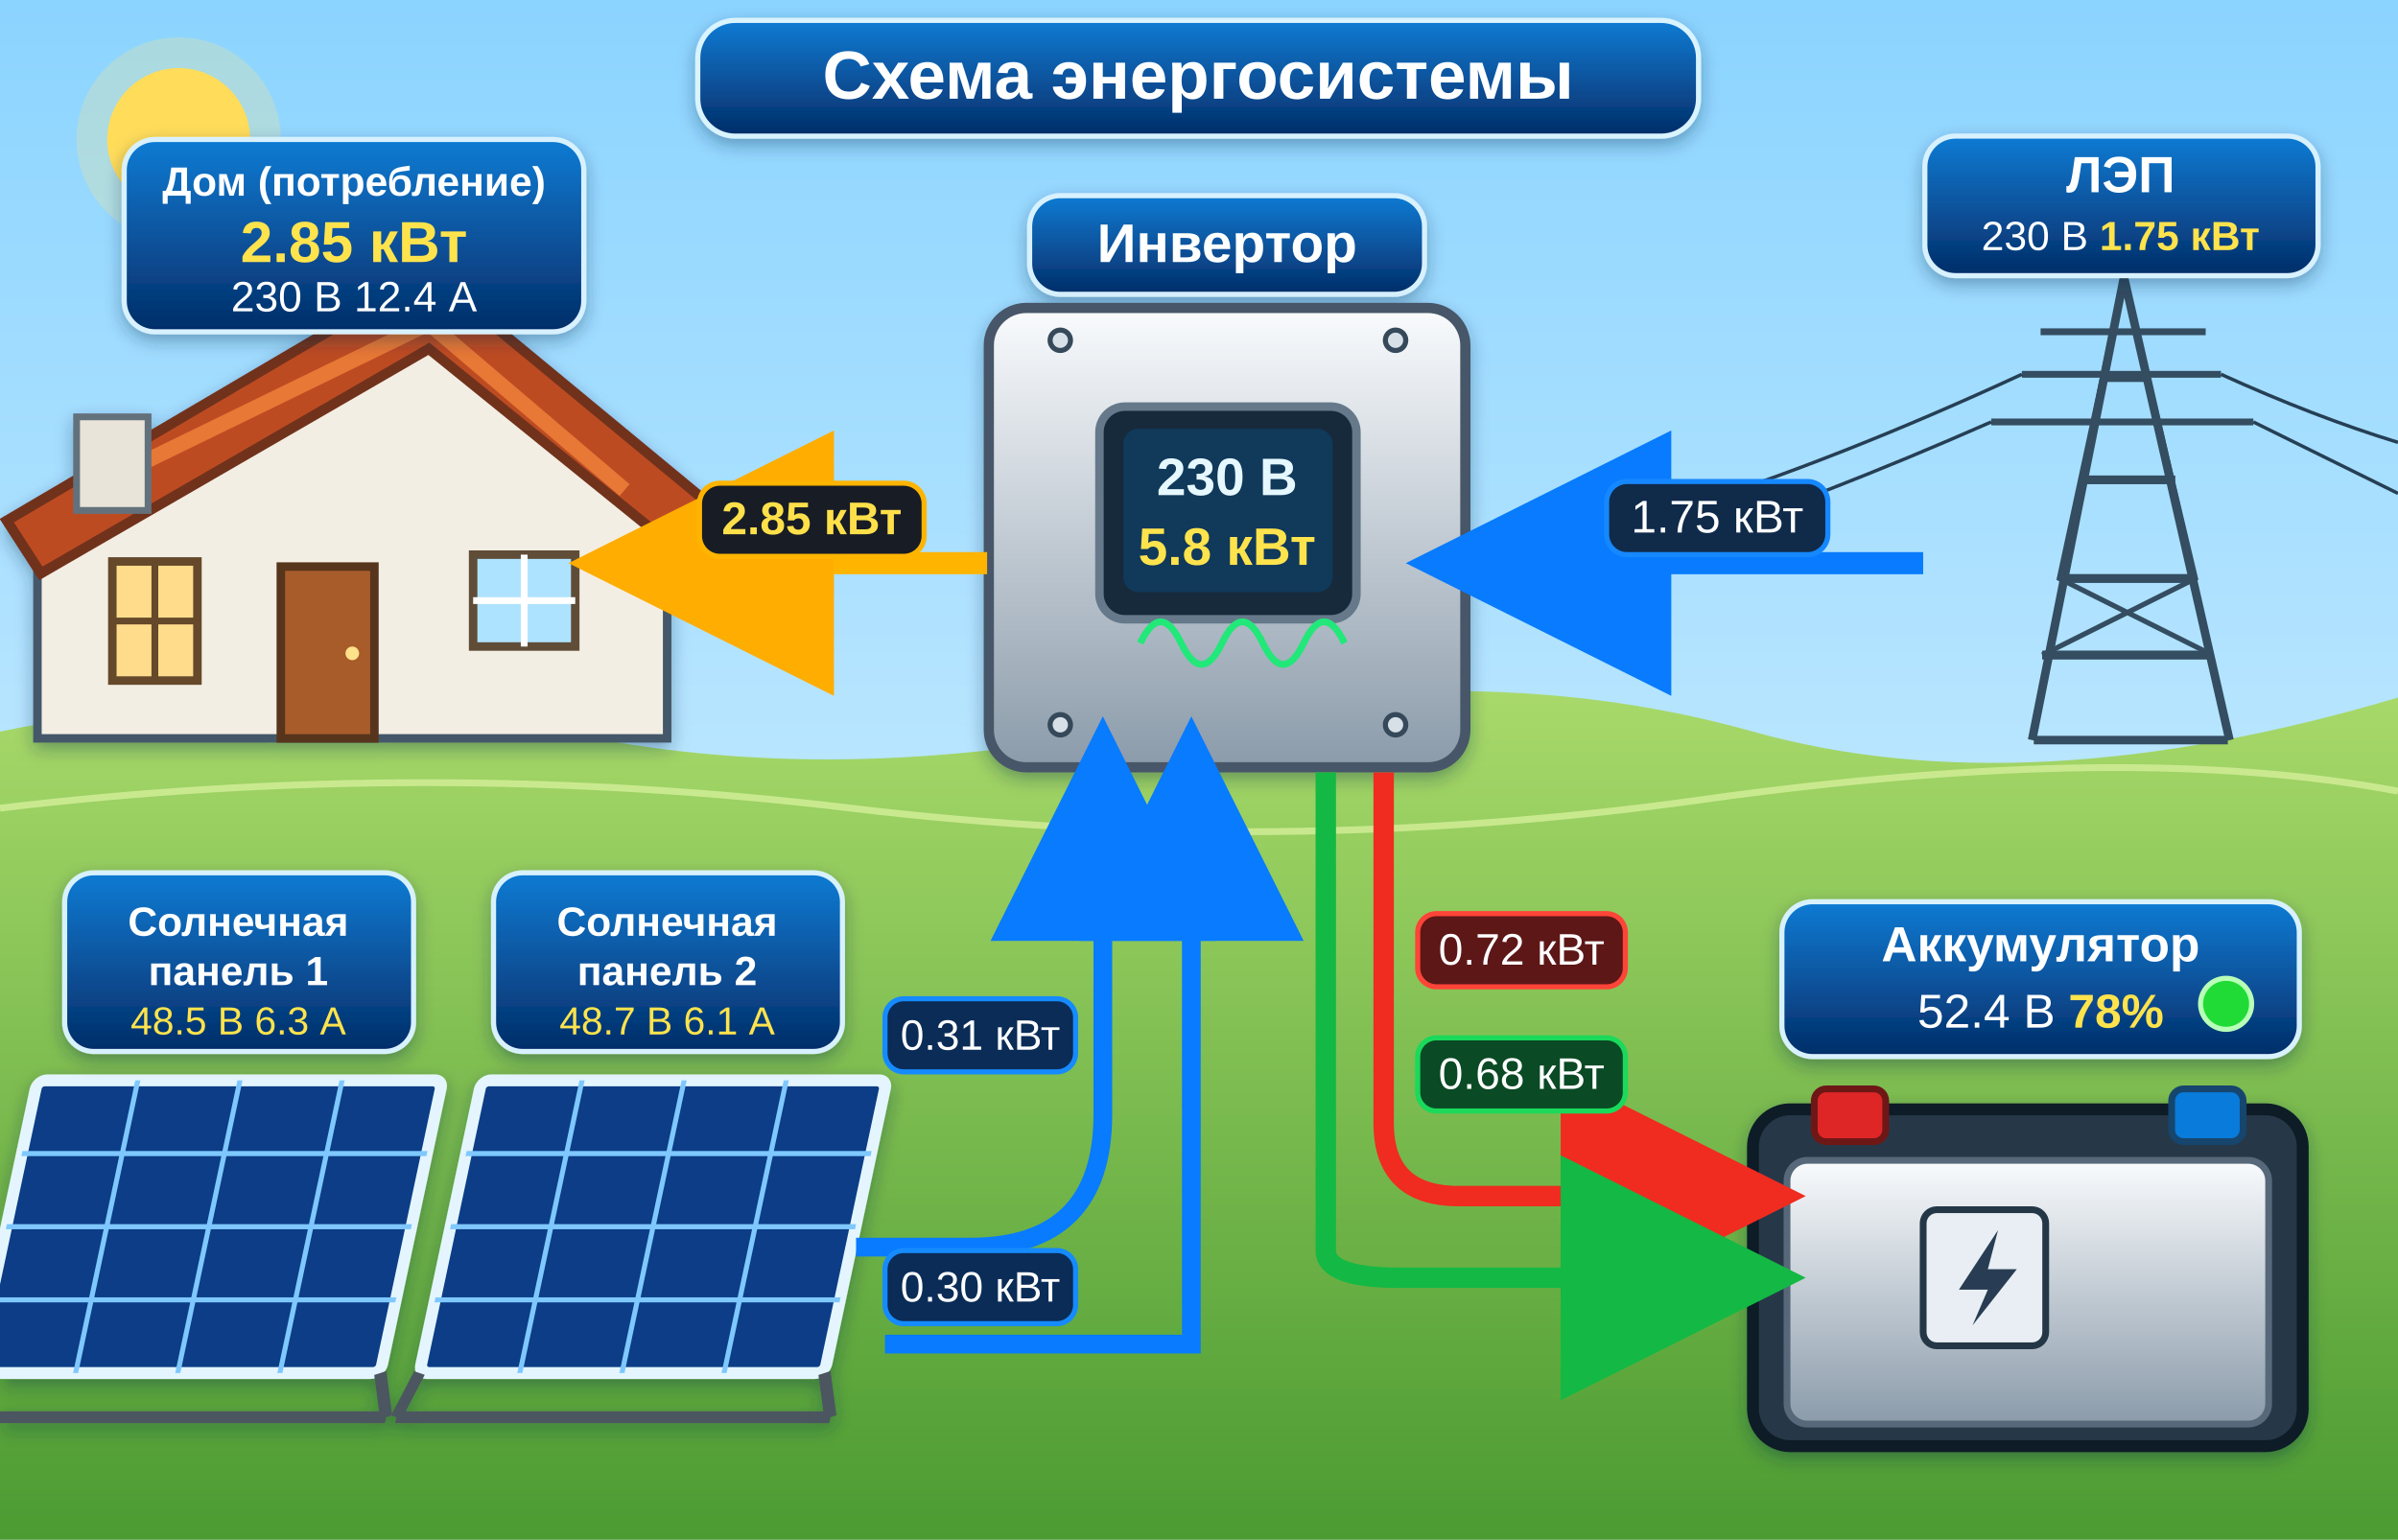
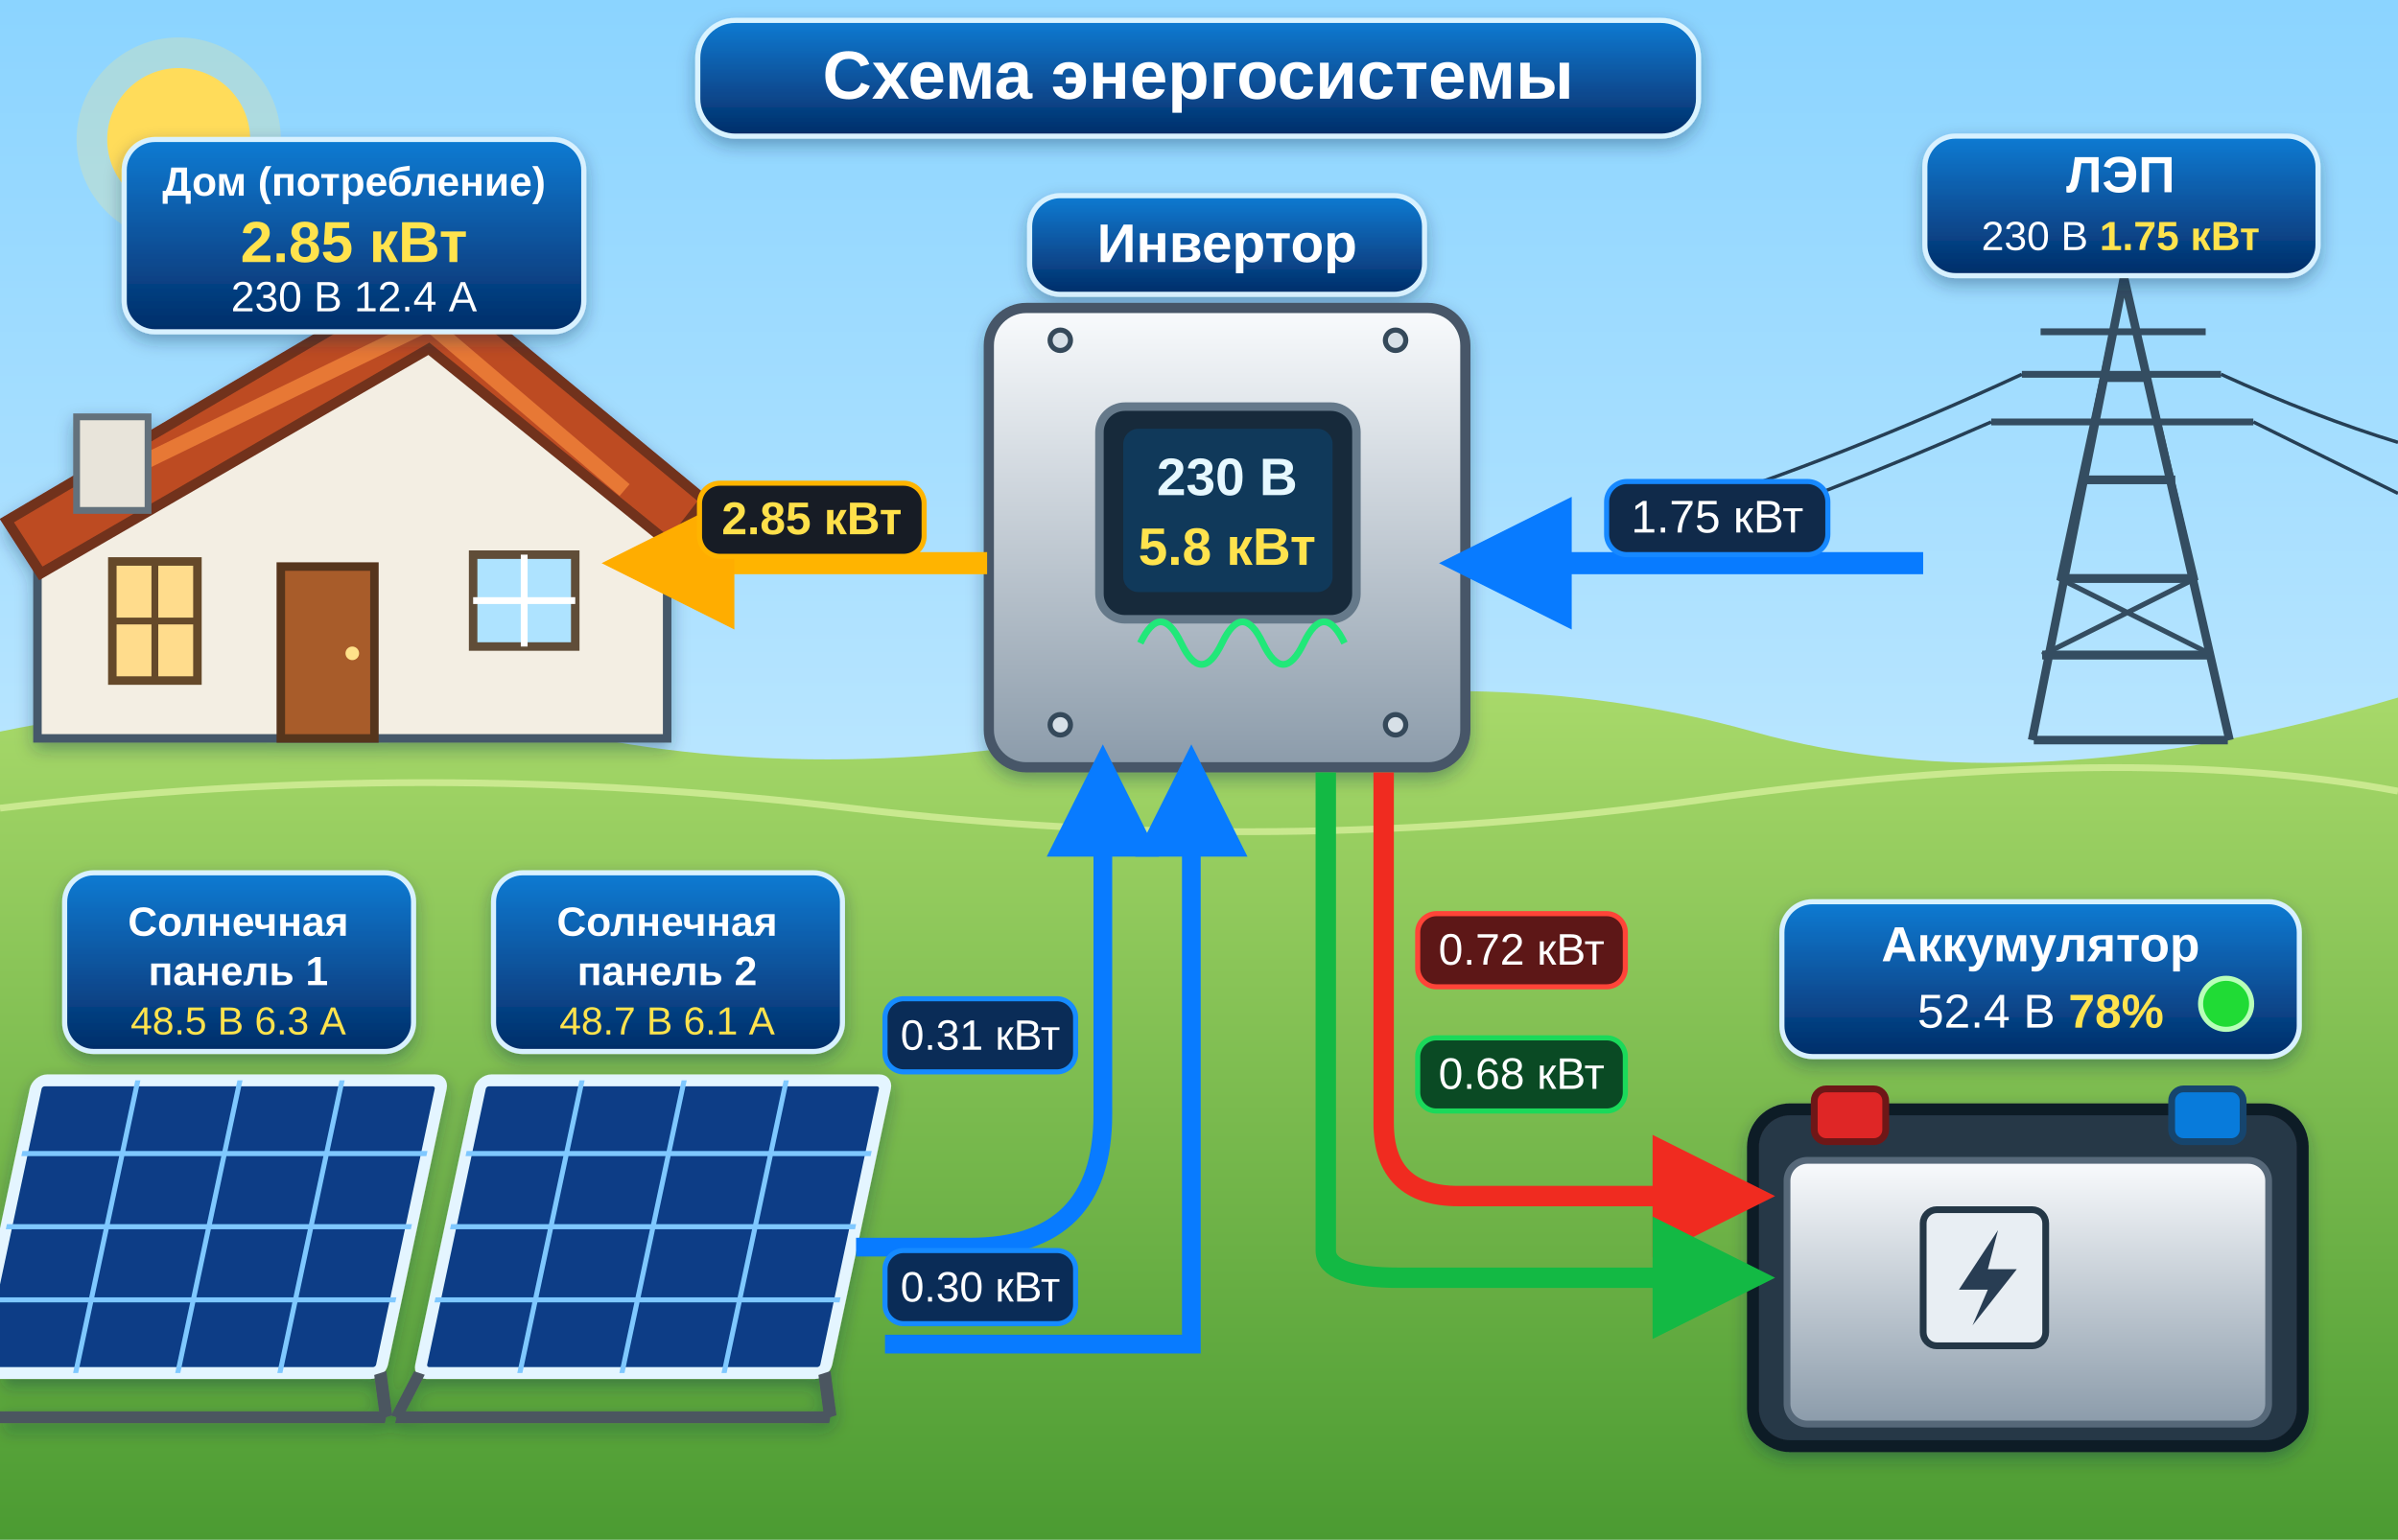
<svg xmlns="http://www.w3.org/2000/svg" width="1409" height="905" viewBox="0 0 1409 905">
  <defs>
    <linearGradient id="sky" x2="0" y2="1">
      <stop stop-color="#8bd4ff" />
      <stop offset="1" stop-color="#e6f7ff" />
    </linearGradient>
    <linearGradient id="panel" x2="0" y2="1">
      <stop stop-color="#087bd3" />
      <stop offset="1" stop-color="#062d68" />
    </linearGradient>
    <linearGradient id="metal" x2="0" y2="1">
      <stop stop-color="#f9fbfd" />
      <stop offset="1" stop-color="#8b9baa" />
    </linearGradient>
    <linearGradient id="grass" x2="0" y2="1">
      <stop stop-color="#a8d96a" />
      <stop offset="1" stop-color="#4b9b32" />
    </linearGradient>
    <filter id="shadow" x="-30%" y="-30%" width="160%" height="160%">
      <feDropShadow dx="0" dy="4" stdDeviation="5" flood-color="#102b4c" flood-opacity=".35" />
    </filter>
-     <marker id="arrBlue" markerWidth="12" markerHeight="12" refX="9" refY="6" orient="auto">
-       <path d="M0 0L12 6L0 12Z" fill="#087bff" />
+     <marker id="arrBlue" markerWidth="6" markerHeight="6" refX="4.5" refY="3" orient="auto">
+       <path d="M0 0L6 3L0 6Z" fill="#087bff" />
    </marker>
-     <marker id="arrAmber" markerWidth="12" markerHeight="12" refX="9" refY="6" orient="auto">
-       <path d="M0 0L12 6L0 12Z" fill="#ffad00" />
+     <marker id="arrAmber" markerWidth="6" markerHeight="6" refX="4.5" refY="3" orient="auto">
+       <path d="M0 0L6 3L0 6Z" fill="#ffad00" />
    </marker>
-     <marker id="arrRed" markerWidth="12" markerHeight="12" refX="9" refY="6" orient="auto">
-       <path d="M0 0L12 6L0 12Z" fill="#f02b20" />
+     <marker id="arrRed" markerWidth="6" markerHeight="6" refX="4.5" refY="3" orient="auto">
+       <path d="M0 0L6 3L0 6Z" fill="#f02b20" />
    </marker>
-     <marker id="arrGreen" markerWidth="12" markerHeight="12" refX="9" refY="6" orient="auto">
-       <path d="M0 0L12 6L0 12Z" fill="#13b944" />
+     <marker id="arrGreen" markerWidth="6" markerHeight="6" refX="4.5" refY="3" orient="auto">
+       <path d="M0 0L6 3L0 6Z" fill="#13b944" />
    </marker>
  </defs>
  <rect width="1409" height="905" fill="url(#sky)" />
  <circle cx="105" cy="82" r="42" fill="#ffd84c" />
  <circle cx="105" cy="82" r="60" fill="#ffe783" opacity=".25" />
  <path d="M0 430Q170 395 330 430T680 425T1030 430T1409 410V905H0Z" fill="url(#grass)" />
  <path d="M0 475Q250 445 500 475T1000 470T1409 465" fill="none" stroke="#d4ef9a" stroke-width="4" opacity=".8" />
  <g font-family="Arial,DejaVu Sans,sans-serif" text-anchor="middle">
    <rect x="410" y="12" width="588" height="68" rx="22" fill="url(#panel)" stroke="#d9f3ff" stroke-width="3" filter="url(#shadow)" />
    <text x="704" y="58" font-size="40" font-weight="700" fill="#fff">Схема энергосистемы</text>
    <g filter="url(#shadow)">
      <path d="M22 300L255 178L392 300V434H22Z" fill="#f3eee3" stroke="#44586a" stroke-width="5" />
      <path d="M4 306L252 160L414 294L394 320L252 205L24 337Z" fill="#bd4c24" stroke="#71321d" stroke-width="6" />
      <path d="M55 286L252 190L367 288" fill="none" stroke="#e77836" stroke-width="9" />
      <rect x="66" y="330" width="50" height="70" fill="#ffdc8c" stroke="#654a2b" stroke-width="5" />
      <path d="M91 330V400M66 365H116" stroke="#654a2b" stroke-width="4" />
      <rect x="165" y="333" width="55" height="101" fill="#a85b2a" stroke="#57351f" stroke-width="5" />
      <circle cx="207" cy="384" r="4" fill="#ffe28a" />
      <rect x="278" y="326" width="60" height="54" fill="#aee3ff" stroke="#604d39" stroke-width="5" />
      <path d="M308 326V380M278 353H338" stroke="#fff" stroke-width="4" />
      <rect x="45" y="245" width="42" height="55" fill="#e8e4da" stroke="#64717b" stroke-width="4" />
    </g>
    <rect x="73" y="82" width="270" height="113" rx="18" fill="url(#panel)" stroke="#d8f1ff" stroke-width="3" filter="url(#shadow)" />
    <text x="208" y="115" font-size="24" font-weight="700" fill="#fff">Дом (потребление)</text>
    <text x="208" y="154" font-size="34" font-weight="700" fill="#ffe34d">2.85 кВт</text>
    <text x="208" y="183" font-size="25" fill="#fff">230 В   12.4 А</text>
    <g stroke="#344d61" stroke-width="5" fill="none">
      <path d="M1248 163L1194 435M1248 163L1310 435M1210 340H1290M1200 385H1300M1222 282H1278M1235 222H1260" />
      <path d="M1195 435L1309 435M1210 340L1290 340M1200 385L1300 385M1222 282L1278 282" />
      <path d="M1188 220H1305M1170 248H1324M1199 195H1296" stroke-width="4" />
      <path d="M1248 163L1210 340L1300 385M1248 163L1290 340L1200 385" stroke-width="3" />
    </g>
    <g stroke="#263f55" stroke-width="2" fill="none">
      <path d="M1188 220Q1080 270 985 300M1305 220Q1360 245 1409 260M1170 248Q1070 292 985 320M1324 248L1409 290" />
    </g>
    <rect x="1131" y="80" width="231" height="82" rx="18" fill="url(#panel)" stroke="#d8f1ff" stroke-width="3" filter="url(#shadow)" />
    <text x="1246" y="113" font-size="30" font-weight="700" fill="#fff">ЛЭП</text>
    <text x="1246" y="147" font-size="24" fill="#fff">230 В  <tspan fill="#ffe34d" font-weight="700">1.75 кВт</tspan>
    </text>
    <rect x="605" y="115" width="232" height="58" rx="18" fill="url(#panel)" stroke="#d8f1ff" stroke-width="3" filter="url(#shadow)" />
    <text x="721" y="154" font-size="32" font-weight="700" fill="#fff">Инвертор</text>
    <rect x="581" y="181" width="280" height="270" rx="22" fill="url(#metal)" stroke="#465767" stroke-width="6" filter="url(#shadow)" />
    <rect x="646" y="239" width="151" height="125" rx="15" fill="#172a3b" stroke="#65798a" stroke-width="5" />
    <rect x="660" y="252" width="123" height="96" rx="9" fill="#10395a" />
    <text x="721" y="291" font-size="31" font-weight="700" fill="#e6f8ff">230 В</text>
    <text x="721" y="332" font-size="31" font-weight="700" fill="#ffe34d">5.8 кВт</text>
    <path d="M670 378q12 -25 24 0t24 0t24 0t24 0t24 0" fill="none" stroke="#21e879" stroke-width="4" />
    <g fill="#d7e0e7" stroke="#35495a" stroke-width="3">
      <circle cx="623" cy="200" r="6" />
      <circle cx="820" cy="200" r="6" />
      <circle cx="623" cy="426" r="6" />
      <circle cx="820" cy="426" r="6" />
    </g>
    <g filter="url(#shadow)">
      <g transform="translate(22 635) skewX(-12)">
        <rect width="238" height="172" rx="5" fill="#073e86" stroke="#e4f5ff" stroke-width="7" />
        <path d="M0 43H238M0 86H238M0 129H238M59 0V172M119 0V172M179 0V172" stroke="#7fc8ff" stroke-width="3" />
        <path d="M0 172L-8 198M238 172L247 198M-8 198H247" stroke="#4b5661" stroke-width="7" fill="none" />
      </g>
      <g transform="translate(283 635) skewX(-12)">
        <rect width="238" height="172" rx="5" fill="#073e86" stroke="#e4f5ff" stroke-width="7" />
        <path d="M0 43H238M0 86H238M0 129H238M59 0V172M119 0V172M179 0V172" stroke="#7fc8ff" stroke-width="3" />
        <path d="M0 172L-8 198M238 172L247 198M-8 198H247" stroke="#4b5661" stroke-width="7" fill="none" />
      </g>
    </g>
    <rect x="38" y="513" width="205" height="105" rx="17" fill="url(#panel)" stroke="#d8f1ff" stroke-width="3" filter="url(#shadow)" />
    <text x="140" y="550" font-size="24" font-weight="700" fill="#fff">Солнечная</text>
    <text x="140" y="579" font-size="24" font-weight="700" fill="#fff">панель 1</text>
    <text x="140" y="608" font-size="23" fill="#ffe34d">48.5 В  6.3 А</text>
    <rect x="290" y="513" width="205" height="105" rx="17" fill="url(#panel)" stroke="#d8f1ff" stroke-width="3" filter="url(#shadow)" />
    <text x="392" y="550" font-size="24" font-weight="700" fill="#fff">Солнечная</text>
    <text x="392" y="579" font-size="24" font-weight="700" fill="#fff">панель 2</text>
    <text x="392" y="608" font-size="23" fill="#ffe34d">48.7 В  6.1 А</text>
    <rect x="1047" y="530" width="304" height="91" rx="18" fill="url(#panel)" stroke="#d8f1ff" stroke-width="3" filter="url(#shadow)" />
    <text x="1199" y="565" font-size="29" font-weight="700" fill="#fff">Аккумулятор</text>
    <text x="1199" y="604" font-size="28" fill="#fff">52.4 В  <tspan fill="#ffe34d" font-weight="700">78%</tspan>
    </text>
    <circle cx="1308" cy="590" r="15" fill="#20db35" stroke="#b8ffb8" stroke-width="3" />
    <rect x="1030" y="652" width="323" height="198" rx="22" fill="#263746" stroke="#111d27" stroke-width="7" filter="url(#shadow)" />
    <rect x="1050" y="682" width="283" height="155" rx="12" fill="url(#metal)" stroke="#566879" stroke-width="4" />
    <rect x="1066" y="640" width="42" height="31" rx="7" fill="#df2626" stroke="#6e1717" stroke-width="4" />
    <rect x="1276" y="640" width="42" height="31" rx="7" fill="#087bdb" stroke="#16456e" stroke-width="4" />
    <rect x="1130" y="711" width="72" height="80" rx="8" fill="#e8eef3" stroke="#243746" stroke-width="4" />
    <path d="M1174 723L1151 758H1168L1159 779L1185 746H1168Z" fill="#283d53" />
    <path d="M580 331H373" stroke="#ffb400" stroke-width="13" fill="none" marker-end="url(#arrAmber)" />
    <rect x="411" y="284" width="132" height="43" rx="12" fill="#171c25" stroke="#ffb400" stroke-width="3" />
    <text x="477" y="314" font-size="27" font-weight="700" fill="#ffe04a">2.85 кВт</text>
    <path d="M1130 331H865" stroke="#087bff" stroke-width="13" fill="none" marker-end="url(#arrBlue)" />
    <rect x="944" y="283" width="130" height="43" rx="12" fill="#102a4a" stroke="#1688ff" stroke-width="3" />
    <text x="1009" y="313" font-size="27" fill="#fff">1.75 кВт</text>
    <path d="M151 625V596" stroke="#168bff" stroke-width="0" />
    <path d="M503 733H570Q648 733 648 655V454" stroke="#087bff" stroke-width="11" fill="none" marker-end="url(#arrBlue)" />
    <path d="M520 790H700Q700 790 700 705V454" stroke="#087bff" stroke-width="11" fill="none" marker-end="url(#arrBlue)" />
    <rect x="520" y="587" width="112" height="43" rx="11" fill="#0a2c57" stroke="#168bff" stroke-width="3" />
    <text x="576" y="617" font-size="25" fill="#fff">0.31 кВт</text>
    <rect x="520" y="735" width="112" height="43" rx="11" fill="#0a2c57" stroke="#168bff" stroke-width="3" />
    <text x="576" y="765" font-size="25" fill="#fff">0.30 кВт</text>
    <path d="M813 454V660Q813 703 857 703H1025" stroke="#f02b20" stroke-width="12" fill="none" marker-end="url(#arrRed)" />
    <rect x="833" y="537" width="122" height="43" rx="11" fill="#5d1717" stroke="#ff4438" stroke-width="3" />
    <text x="894" y="567" font-size="26" fill="#fff">0.72 кВт</text>
    <path d="M779 454V735Q779 751 822 751H1025" stroke="#13b944" stroke-width="12" fill="none" marker-end="url(#arrGreen)" />
    <rect x="833" y="610" width="122" height="43" rx="11" fill="#0a4a24" stroke="#1bd95a" stroke-width="3" />
    <text x="894" y="640" font-size="26" fill="#fff">0.68 кВт</text>
  </g>
</svg>
